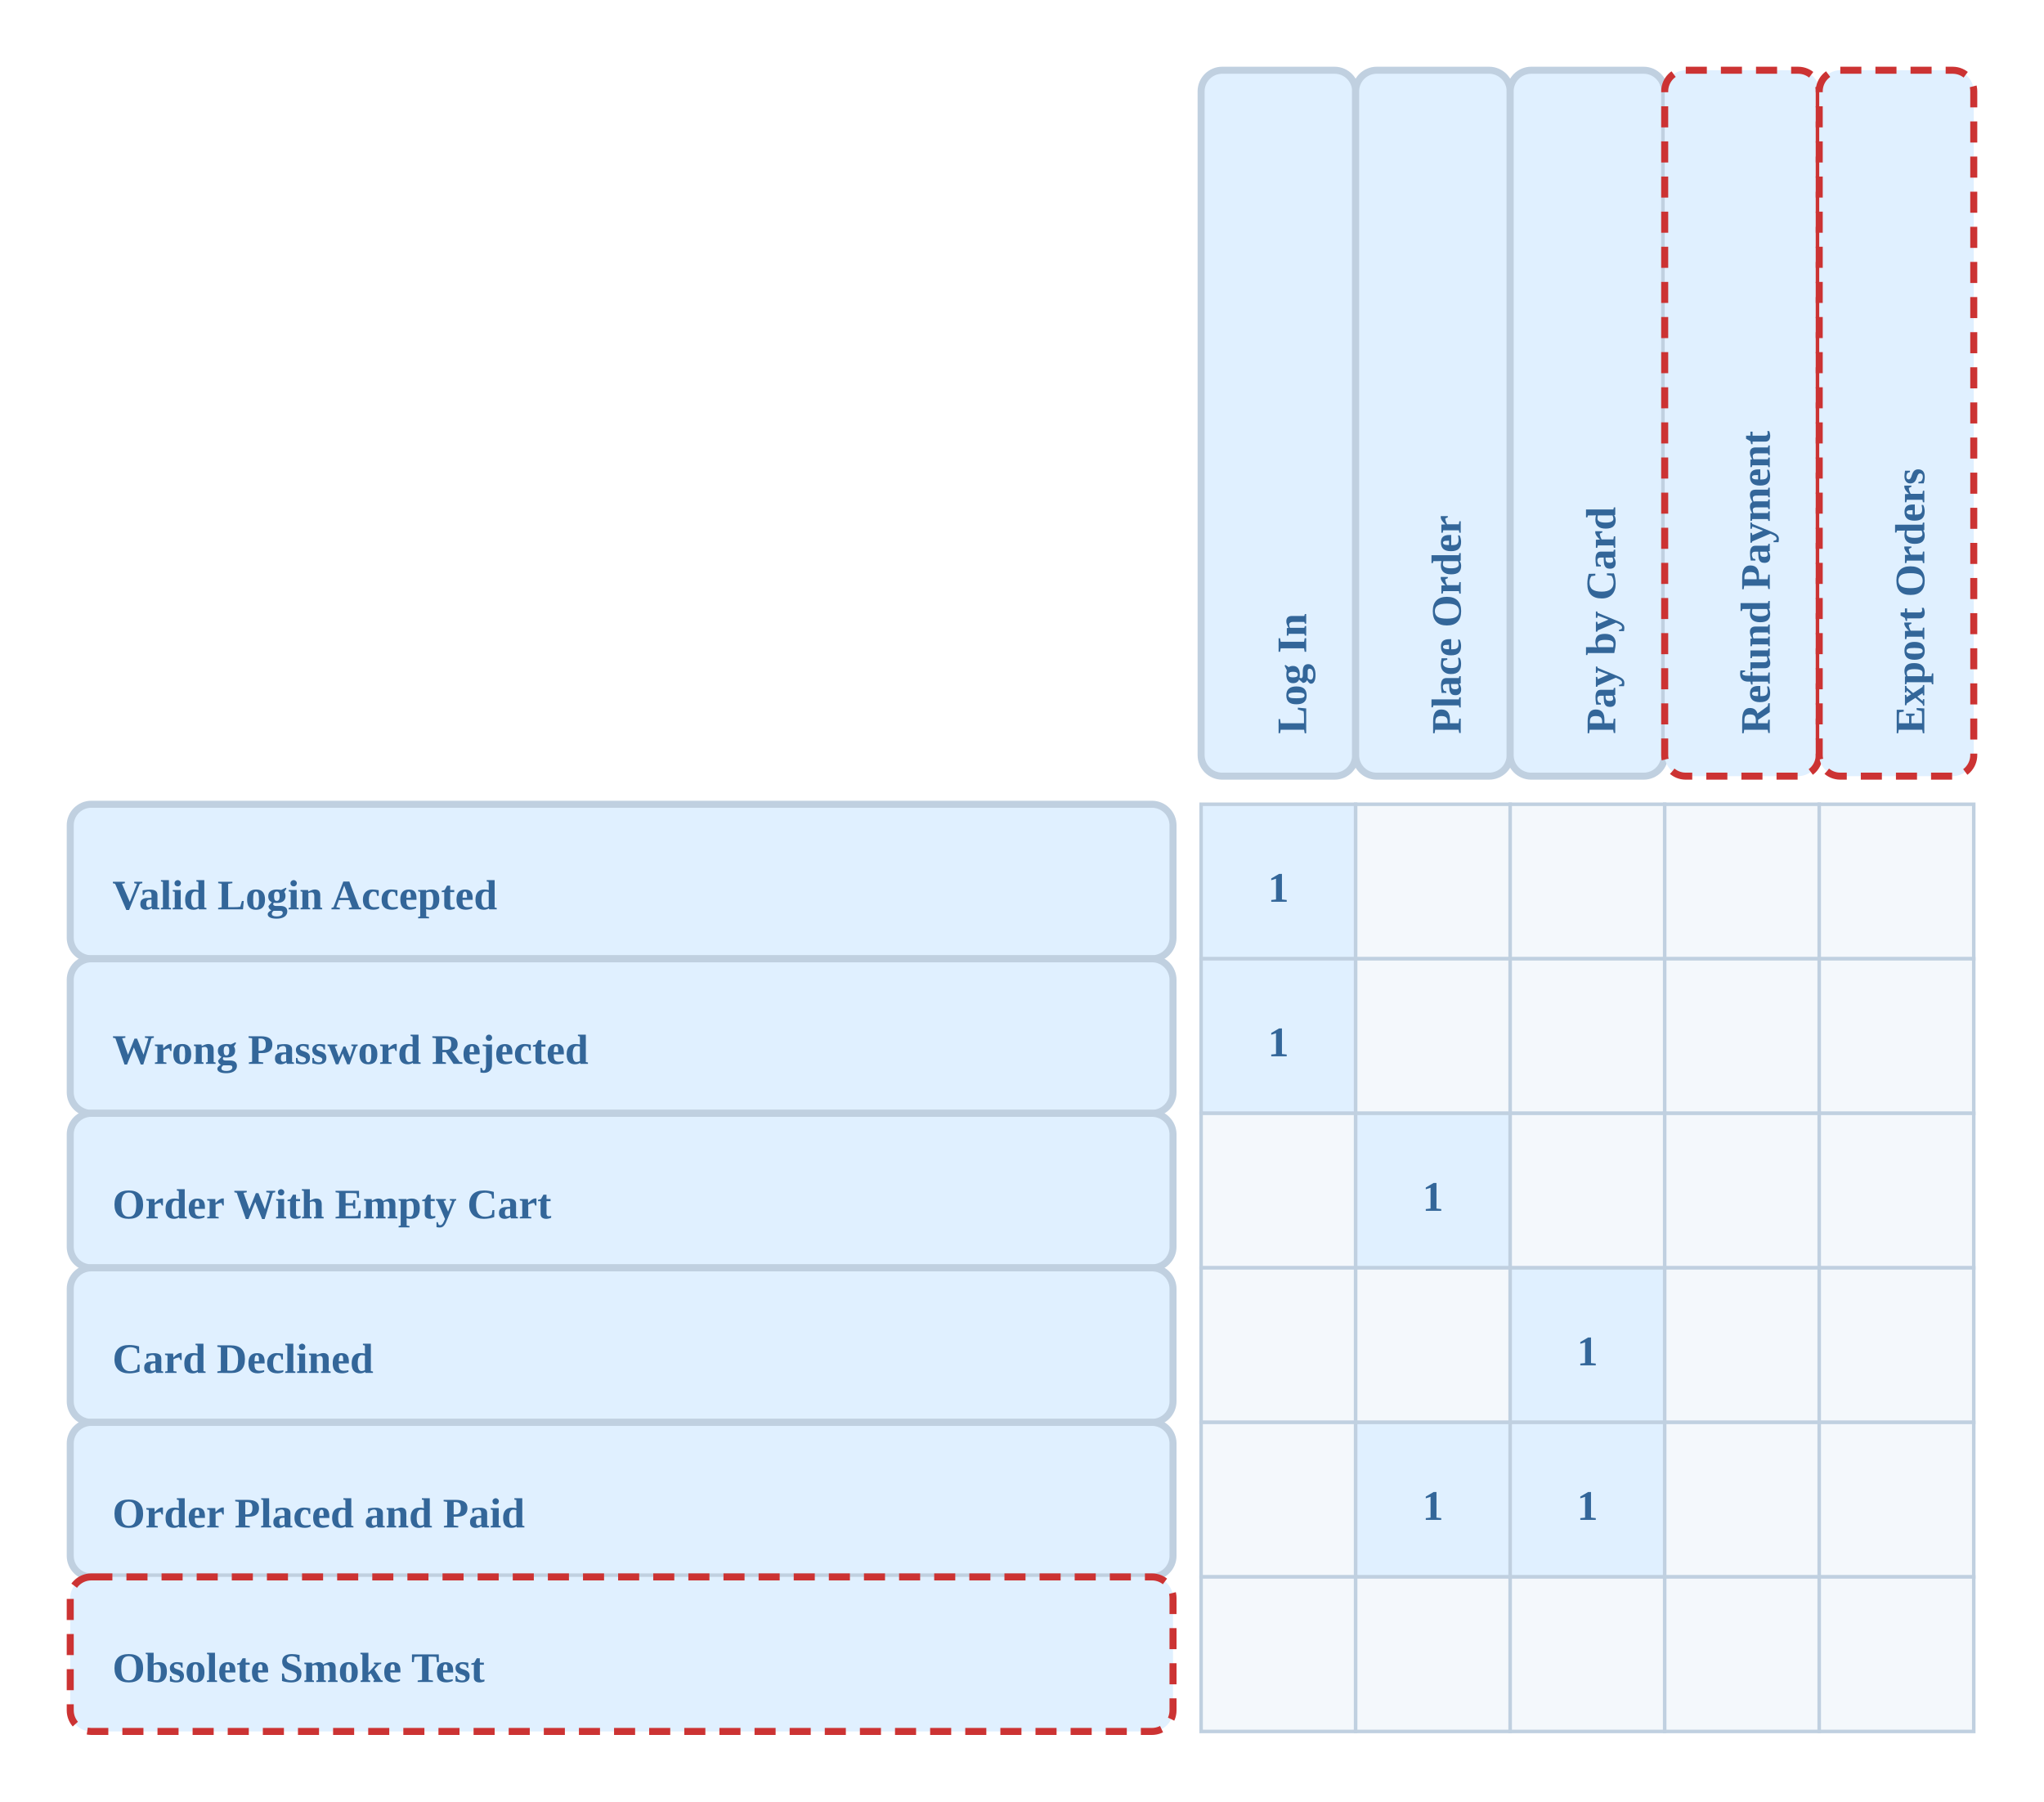
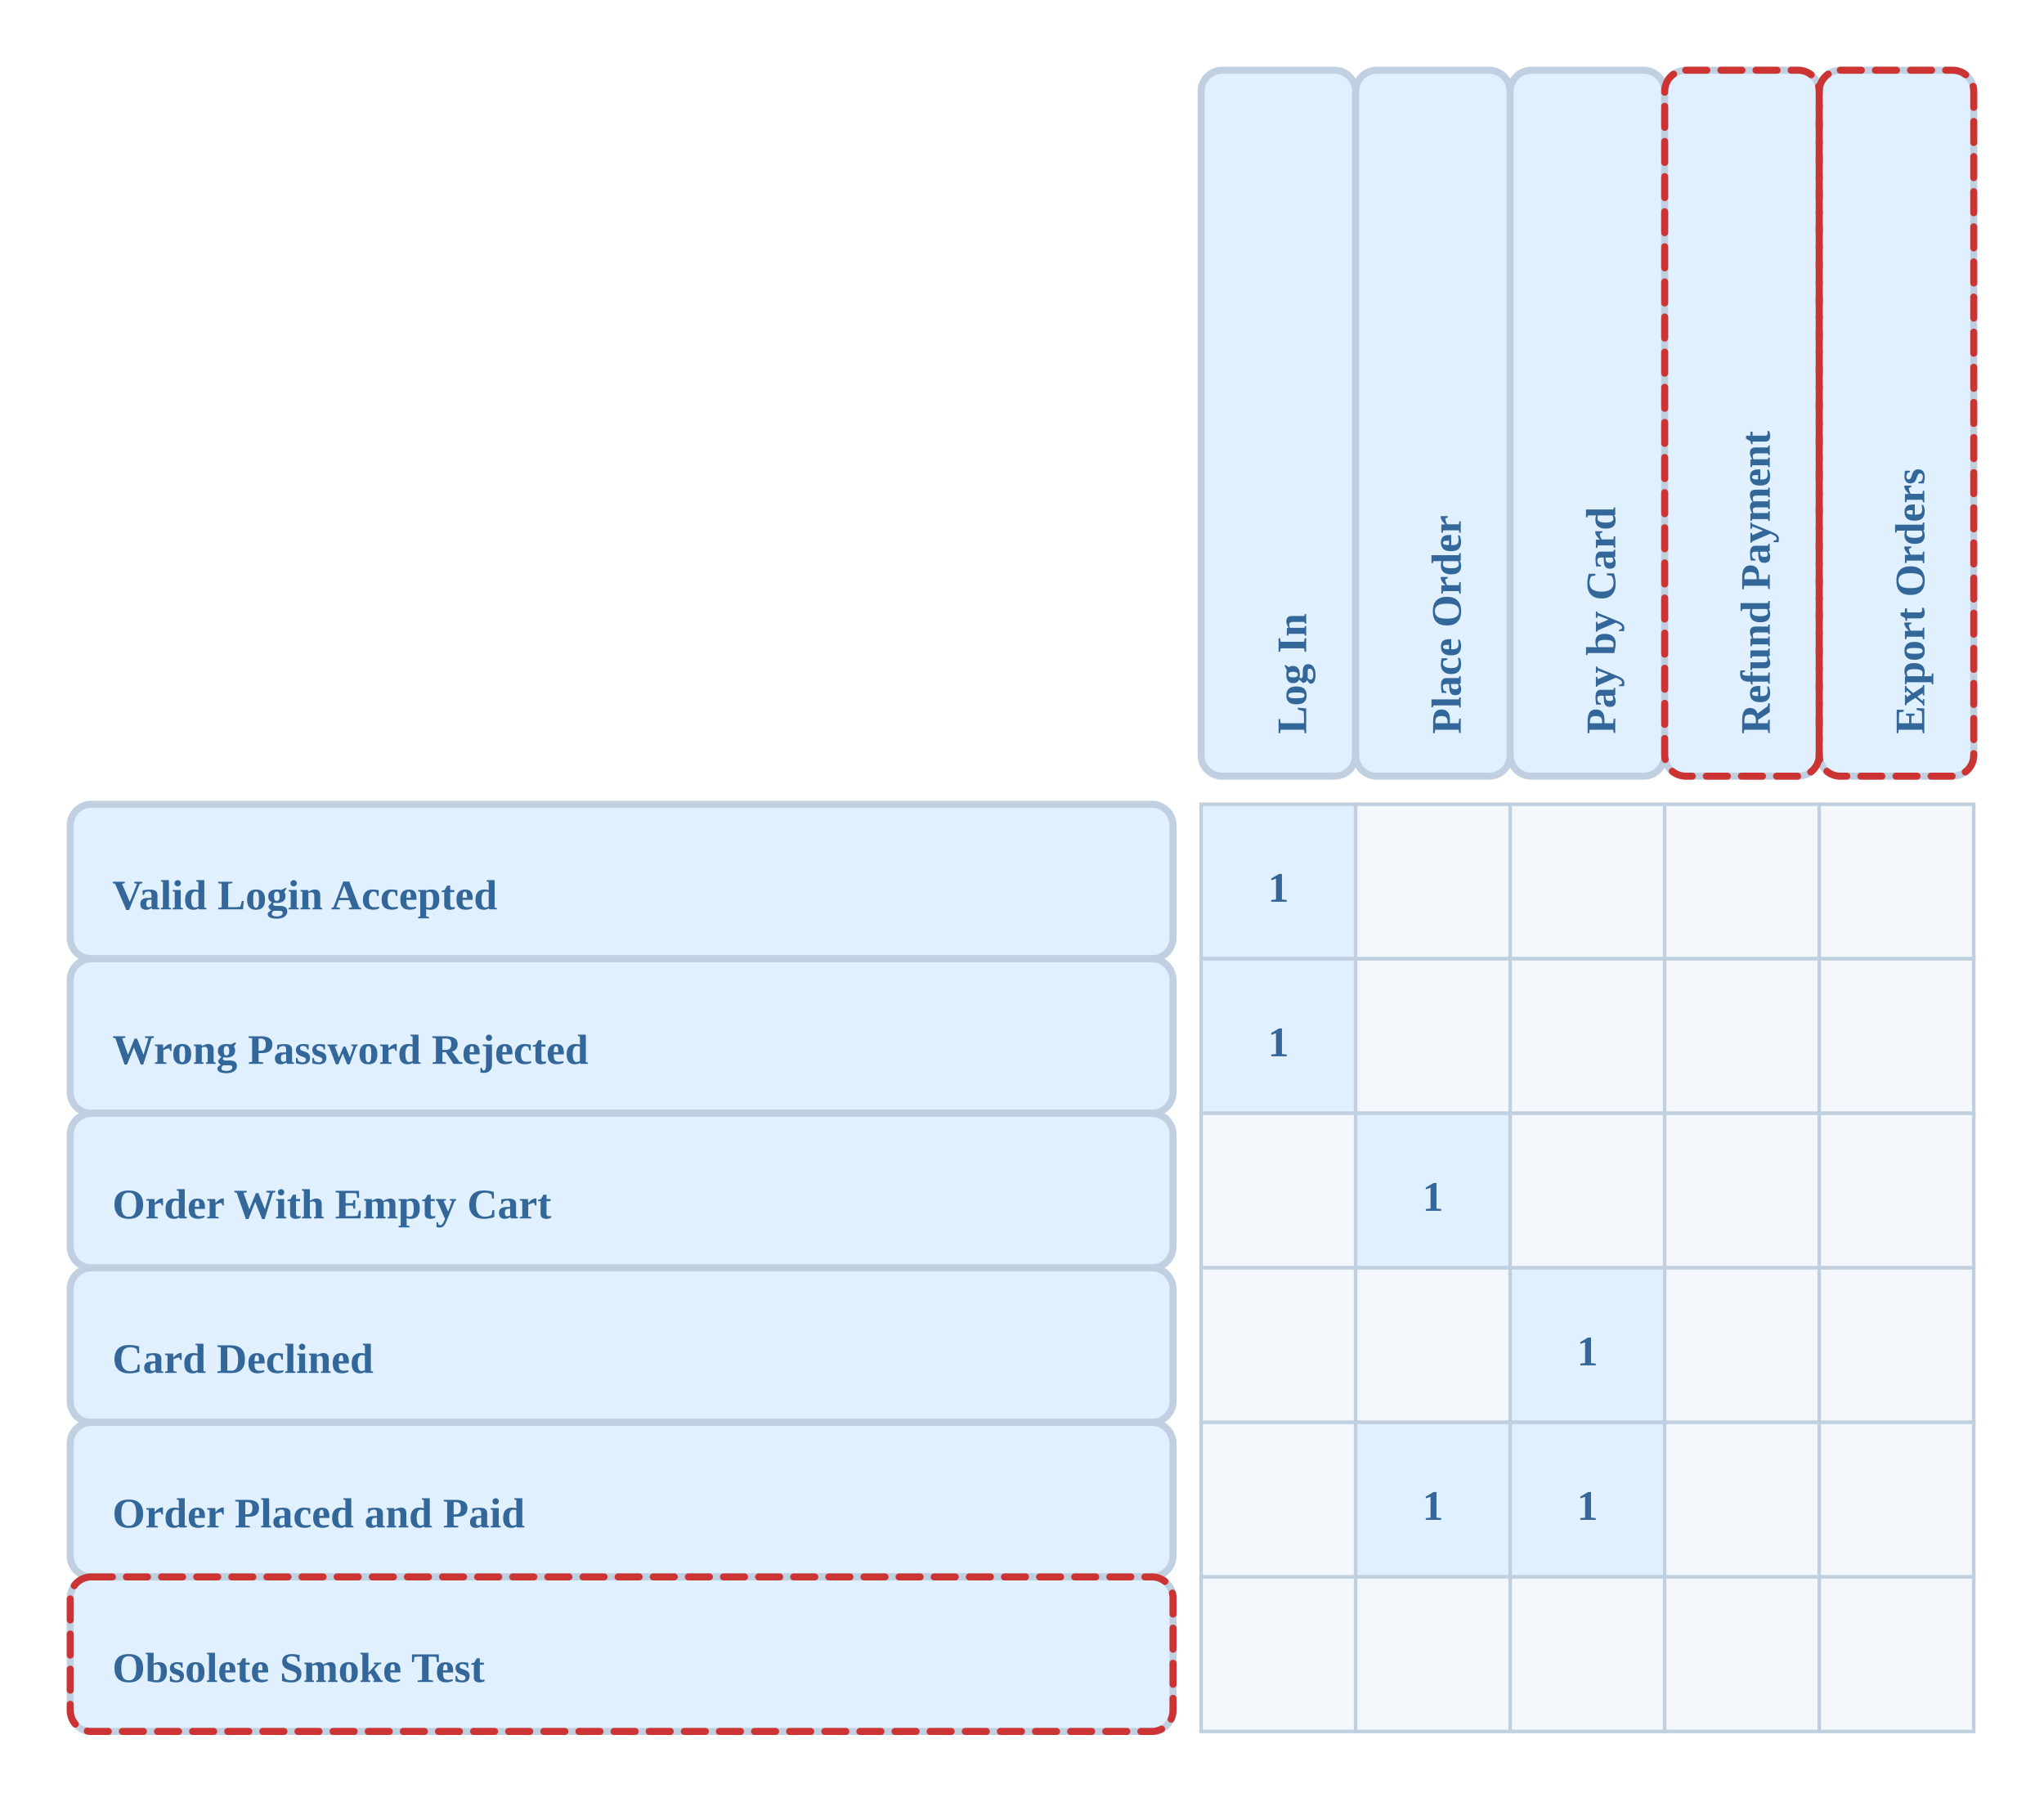
<svg xmlns="http://www.w3.org/2000/svg" viewBox="20 20 582 513" width="582" height="513">
  <defs>
    <style>
.gradia-3167da4d { fill: none; stroke: var(--gradia-color-edge-line, #999999); stroke-width: 3 }
.gradia-6c7500cd { fill: var(--gradia-color-edge-line, #999999) }
.gradia-613ab0f0 { fill: var(--gradia-color-node-regular-box, #e0f0ff); stroke: var(--gradia-color-node-regular-border, #c0d0e0); stroke-width: 2 }
.gradia-8f91fa3b { font-family: var(--gradia-font-family, 'Helvetica'), ui-sans-serif, -apple-system, Helvetica, Arial, sans-serif; font-size: var(--gradia-size-font-prop, 22px); font-weight: 600; fill: var(--gradia-color-node-regular-name, #336699) }
- .gradia-de1fc8b2 { fill: var(--gradia-color-node-regular-box, #e0f0ff); stroke: var(--gradia-color-edge-violation, #cc3333); stroke-width: 2 }
+ .gradia-9b94782e { fill: none; stroke: var(--gradia-color-edge-violation, #cc3333); stroke-width: 2; stroke-linecap: round; stroke-linejoin: round }
.gradia-63bd54c1 { fill: var(--gradia-color-node-regular-box, #e0f0ff); stroke: var(--gradia-color-group-border, #c0d0e0); stroke-width: 1 }
.gradia-2b6fce7b { font-family: var(--gradia-font-family, 'Helvetica'), ui-sans-serif, -apple-system, Helvetica, Arial, sans-serif; font-size: var(--gradia-size-font-type, 16px); font-weight: 600; text-anchor: middle; fill: var(--gradia-color-node-regular-name, #336699) }
.gradia-30482995 { fill: var(--gradia-color-group-box, #f4f8fc); stroke: var(--gradia-color-group-border, #c0d0e0); stroke-width: 1 }
</style>
    <marker id="gradia-cf12242741d5-arrow" viewBox="0 0 10 10" refX="9" refY="5" markerWidth="21" markerHeight="21" markerUnits="userSpaceOnUse" orient="auto-start-reverse">
      <path d="M 0 1 L 9 5 L 0 9 z" class="gradia-6c7500cd" />
    </marker>
  </defs>
  <rect x="362" y="40" width="44" height="201" rx="6" class="gradia-613ab0f0" />
  <text x="391.92" y="229" transform="rotate(-90 391.92 229)" class="gradia-8f91fa3b">Log In</text>
  <rect x="406" y="40" width="44" height="201" rx="6" class="gradia-613ab0f0" />
  <text x="435.92" y="229" transform="rotate(-90 435.92 229)" class="gradia-8f91fa3b">Place Order</text>
  <rect x="450" y="40" width="44" height="201" rx="6" class="gradia-613ab0f0" />
  <text x="479.92" y="229" transform="rotate(-90 479.92 229)" class="gradia-8f91fa3b">Pay by Card</text>
-   <rect x="494" y="40" width="44" height="201" rx="6" class="gradia-de1fc8b2" stroke-dasharray="6 4" />
+   <rect x="494" y="40" width="44" height="201" rx="6" class="gradia-613ab0f0" />
  <text x="523.92" y="229" transform="rotate(-90 523.92 229)" class="gradia-8f91fa3b">Refund Payment</text>
-   <rect x="538" y="40" width="44" height="201" rx="6" class="gradia-de1fc8b2" stroke-dasharray="6 4" />
+   <rect x="538" y="40" width="44" height="201" rx="6" class="gradia-613ab0f0" />
  <text x="567.92" y="229" transform="rotate(-90 567.92 229)" class="gradia-8f91fa3b">Export Orders</text>
  <rect x="40" y="249" width="314" height="44" rx="6" class="gradia-613ab0f0" />
  <text x="52" y="278.92" class="gradia-8f91fa3b">Valid Login Accepted</text>
  <rect x="40" y="293" width="314" height="44" rx="6" class="gradia-613ab0f0" />
  <text x="52" y="322.92" class="gradia-8f91fa3b">Wrong Password Rejected</text>
  <rect x="40" y="337" width="314" height="44" rx="6" class="gradia-613ab0f0" />
  <text x="52" y="366.92" class="gradia-8f91fa3b">Order With Empty Cart</text>
  <rect x="40" y="381" width="314" height="44" rx="6" class="gradia-613ab0f0" />
  <text x="52" y="410.92" class="gradia-8f91fa3b">Card Declined</text>
  <rect x="40" y="425" width="314" height="44" rx="6" class="gradia-613ab0f0" />
  <text x="52" y="454.92" class="gradia-8f91fa3b">Order Placed and Paid</text>
-   <rect x="40" y="469" width="314" height="44" rx="6" class="gradia-de1fc8b2" stroke-dasharray="6 4" />
+   <rect x="40" y="469" width="314" height="44" rx="6" class="gradia-613ab0f0" />
  <text x="52" y="498.92" class="gradia-8f91fa3b">Obsolete Smoke Test</text>
+   <path d="M 500 40 h 32 a 6 6 0 0 1 6 6 v 189 a 6 6 0 0 1 -6 6 h -32 a 6 6 0 0 1 -6 -6 v -189 a 6 6 0 0 1 6 -6 z" class="gradia-9b94782e" stroke-dasharray="6 4" />
+   <path d="M 544 40 h 32 a 6 6 0 0 1 6 6 v 189 a 6 6 0 0 1 -6 6 h -32 a 6 6 0 0 1 -6 -6 v -189 a 6 6 0 0 1 6 -6 z" class="gradia-9b94782e" stroke-dasharray="6 4" />
+   <path d="M 46 469 h 302 a 6 6 0 0 1 6 6 v 32 a 6 6 0 0 1 -6 6 h -302 a 6 6 0 0 1 -6 -6 v -32 a 6 6 0 0 1 6 -6 z" class="gradia-9b94782e" stroke-dasharray="6 4" />
  <rect x="362" y="249" width="44" height="44" rx="0" class="gradia-63bd54c1" />
  <text x="384" y="276.76" class="gradia-2b6fce7b">1</text>
  <rect x="406" y="249" width="44" height="44" rx="0" class="gradia-30482995" />
  <rect x="450" y="249" width="44" height="44" rx="0" class="gradia-30482995" />
  <rect x="494" y="249" width="44" height="44" rx="0" class="gradia-30482995" />
  <rect x="538" y="249" width="44" height="44" rx="0" class="gradia-30482995" />
  <rect x="362" y="293" width="44" height="44" rx="0" class="gradia-63bd54c1" />
  <text x="384" y="320.76" class="gradia-2b6fce7b">1</text>
  <rect x="406" y="293" width="44" height="44" rx="0" class="gradia-30482995" />
  <rect x="450" y="293" width="44" height="44" rx="0" class="gradia-30482995" />
  <rect x="494" y="293" width="44" height="44" rx="0" class="gradia-30482995" />
  <rect x="538" y="293" width="44" height="44" rx="0" class="gradia-30482995" />
  <rect x="362" y="337" width="44" height="44" rx="0" class="gradia-30482995" />
  <rect x="406" y="337" width="44" height="44" rx="0" class="gradia-63bd54c1" />
  <text x="428" y="364.76" class="gradia-2b6fce7b">1</text>
  <rect x="450" y="337" width="44" height="44" rx="0" class="gradia-30482995" />
  <rect x="494" y="337" width="44" height="44" rx="0" class="gradia-30482995" />
  <rect x="538" y="337" width="44" height="44" rx="0" class="gradia-30482995" />
  <rect x="362" y="381" width="44" height="44" rx="0" class="gradia-30482995" />
  <rect x="406" y="381" width="44" height="44" rx="0" class="gradia-30482995" />
  <rect x="450" y="381" width="44" height="44" rx="0" class="gradia-63bd54c1" />
  <text x="472" y="408.76" class="gradia-2b6fce7b">1</text>
  <rect x="494" y="381" width="44" height="44" rx="0" class="gradia-30482995" />
  <rect x="538" y="381" width="44" height="44" rx="0" class="gradia-30482995" />
  <rect x="362" y="425" width="44" height="44" rx="0" class="gradia-30482995" />
  <rect x="406" y="425" width="44" height="44" rx="0" class="gradia-63bd54c1" />
  <text x="428" y="452.76" class="gradia-2b6fce7b">1</text>
  <rect x="450" y="425" width="44" height="44" rx="0" class="gradia-63bd54c1" />
  <text x="472" y="452.76" class="gradia-2b6fce7b">1</text>
  <rect x="494" y="425" width="44" height="44" rx="0" class="gradia-30482995" />
  <rect x="538" y="425" width="44" height="44" rx="0" class="gradia-30482995" />
  <rect x="362" y="469" width="44" height="44" rx="0" class="gradia-30482995" />
  <rect x="406" y="469" width="44" height="44" rx="0" class="gradia-30482995" />
  <rect x="450" y="469" width="44" height="44" rx="0" class="gradia-30482995" />
  <rect x="494" y="469" width="44" height="44" rx="0" class="gradia-30482995" />
  <rect x="538" y="469" width="44" height="44" rx="0" class="gradia-30482995" />
</svg>
